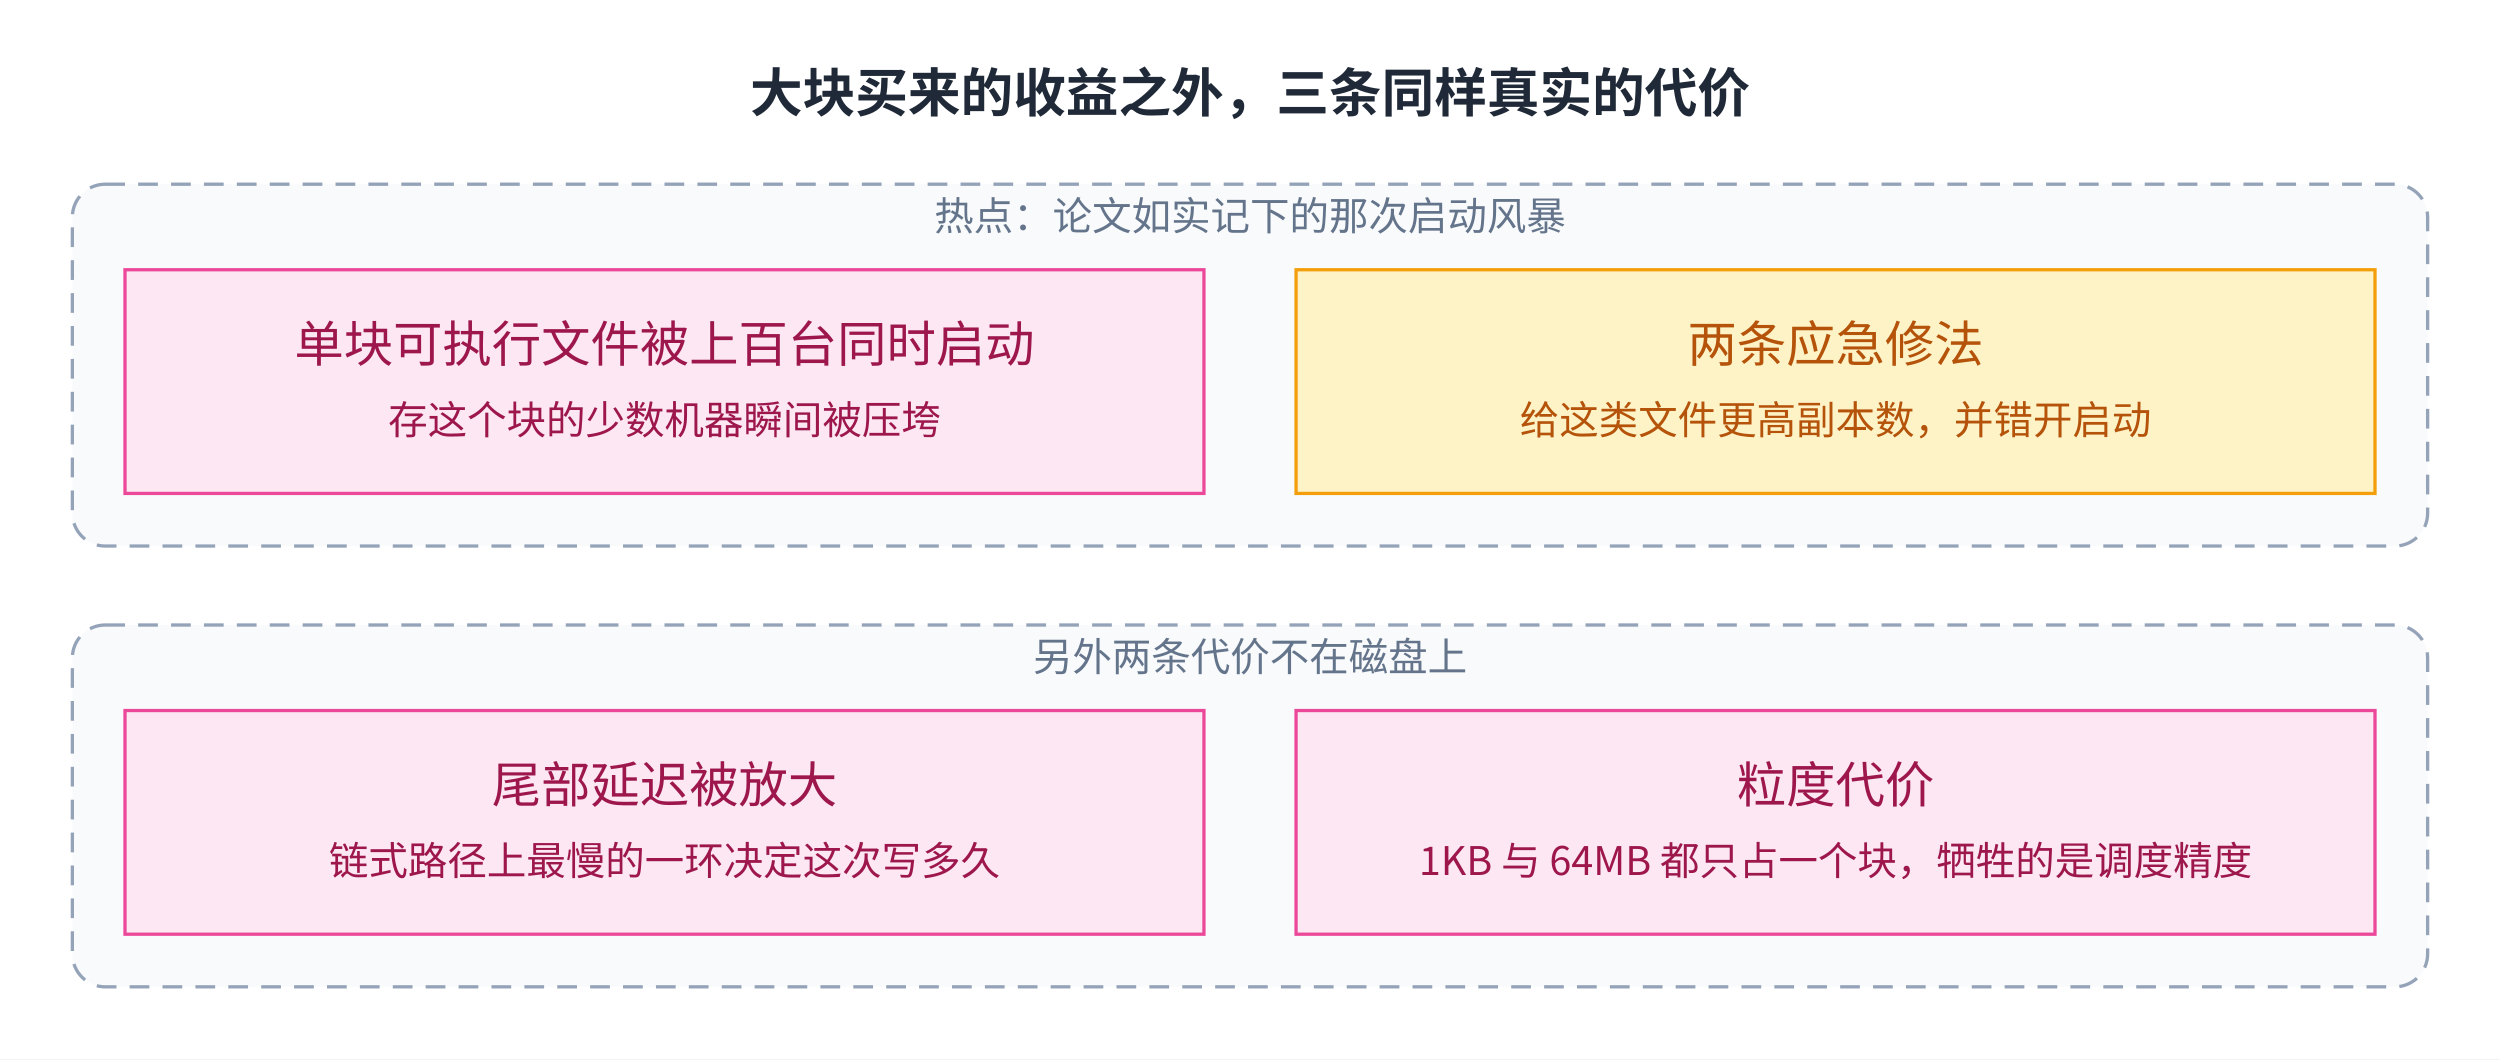
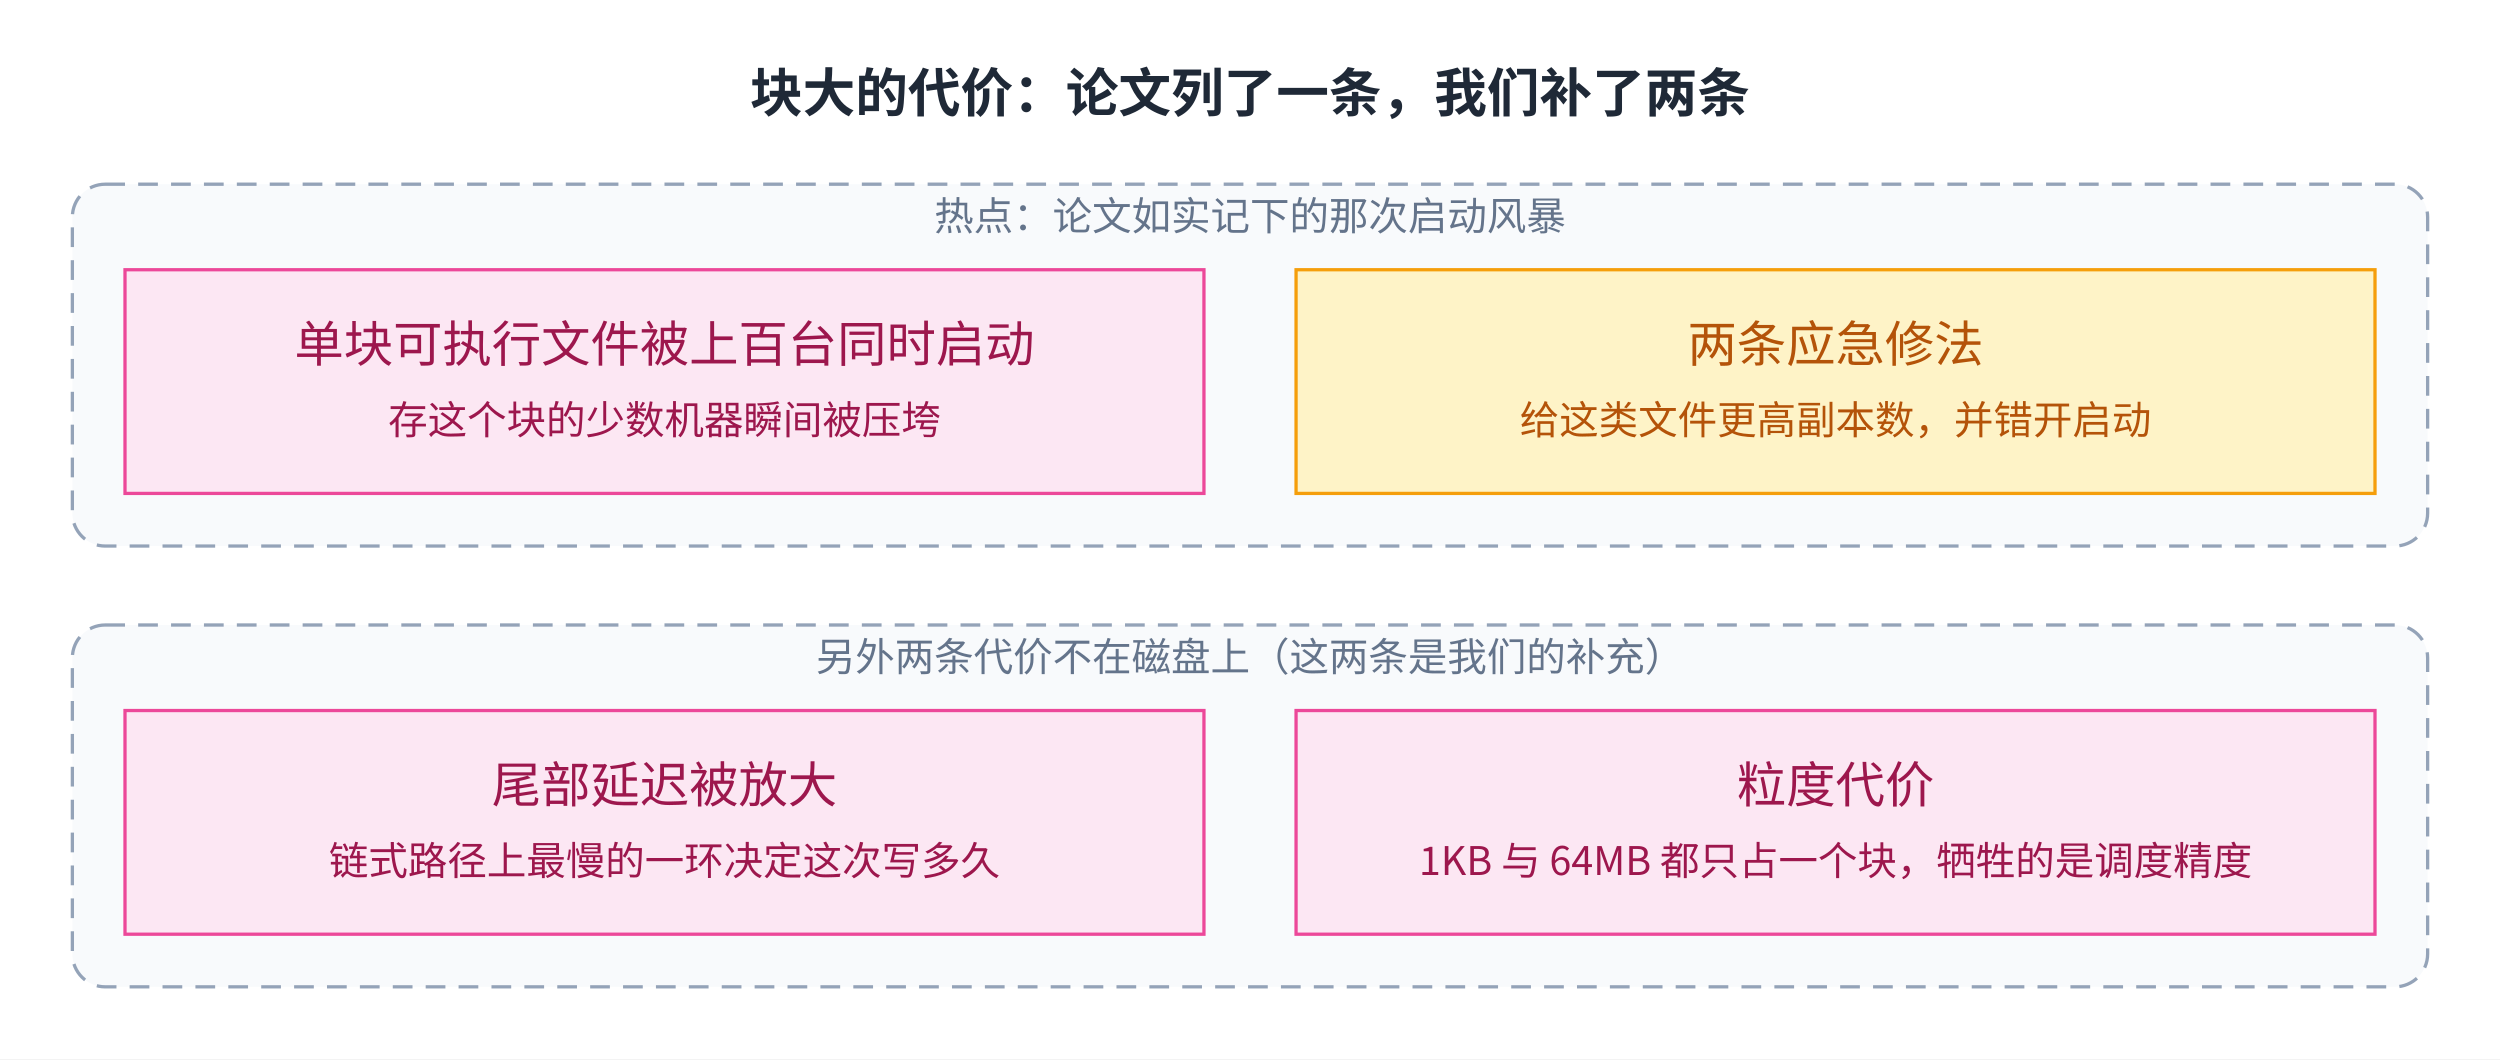
<svg xmlns="http://www.w3.org/2000/svg" viewBox="0 0 760 322" width="760" height="322" role="img" aria-labelledby="fig-gfs-8-title fig-gfs-8-desc">
  <defs>
    <style>
      text { font-family: 'PingFang SC', 'Microsoft YaHei', 'Noto Sans CJK SC', system-ui, sans-serif; }
    </style>
    <marker id="arrow" markerWidth="8" markerHeight="8" refX="2" refY="4" orient="auto" markerUnits="userSpaceOnUse">
      <path d="M0,0 L8,4 L0,8 L2,4 z" fill="#64748b" />
    </marker>
  </defs>
  <rect x="0" y="0" width="760" height="322" fill="#ffffff" />
-   <text x="380" y="34" font-size="16" font-weight="600" fill="#1f2937" text-anchor="middle">大块买来的收益之外，三条同样真实的代价</text>
+   <text x="380" y="34" font-size="16" font-weight="600" fill="#1f2937" text-anchor="middle">块大的代价：论文列了一条，我们补了两条</text>
  <rect x="22" y="56" width="716" height="110" rx="10" fill="#f8fafc" stroke="#94a3b8" stroke-dasharray="6,4" />
  <text x="380" y="70" font-size="12" fill="#64748b" text-anchor="middle">热点：论文如实记下的那次启动风暴</text>
  <rect x="22" y="190" width="716" height="110" rx="10" fill="#f8fafc" stroke="#94a3b8" stroke-dasharray="6,4" />
-   <text x="380" y="204" font-size="12" fill="#64748b" text-anchor="middle">另外两条代价不在磁盘上</text>
+   <text x="380" y="204" font-size="12" fill="#64748b" text-anchor="middle">另外两条代价不在磁盘上（这两条是我们的补充）</text>
  <rect x="38" y="82" width="328" height="68" fill="#fce7f3" stroke="#ec4899" />
  <text x="202" y="110" font-size="15" fill="#9d174d" text-anchor="middle">单块可执行文件被上百台同时启动</text>
  <text x="202" y="132" font-size="12" fill="#9d174d" text-anchor="middle">存这个块的少数机器瞬间被压垮</text>
  <rect x="394" y="82" width="328" height="68" fill="#fef3c7" stroke="#f59e0b" />
  <text x="558" y="110" font-size="15" fill="#b45309" text-anchor="middle">两条应急修法</text>
  <text x="558" y="132" font-size="12" fill="#b45309" text-anchor="middle">给这类文件更高副本数，并错开启动</text>
  <rect x="38" y="216" width="328" height="68" fill="#fce7f3" stroke="#ec4899" />
  <text x="202" y="244" font-size="15" fill="#9d174d" text-anchor="middle">尾部延迟被放大</text>
  <text x="202" y="266" font-size="12" fill="#9d174d" text-anchor="middle">链式路径上最慢的一环决定这次写多久</text>
  <rect x="394" y="216" width="328" height="68" fill="#fce7f3" stroke="#ec4899" />
  <text x="558" y="244" font-size="15" fill="#9d174d" text-anchor="middle">粒度代价</text>
  <text x="558" y="266" font-size="12" fill="#9d174d" text-anchor="middle">1KB 与 64MB 都只占一个块，牺牲的是调度精度</text>
</svg>
